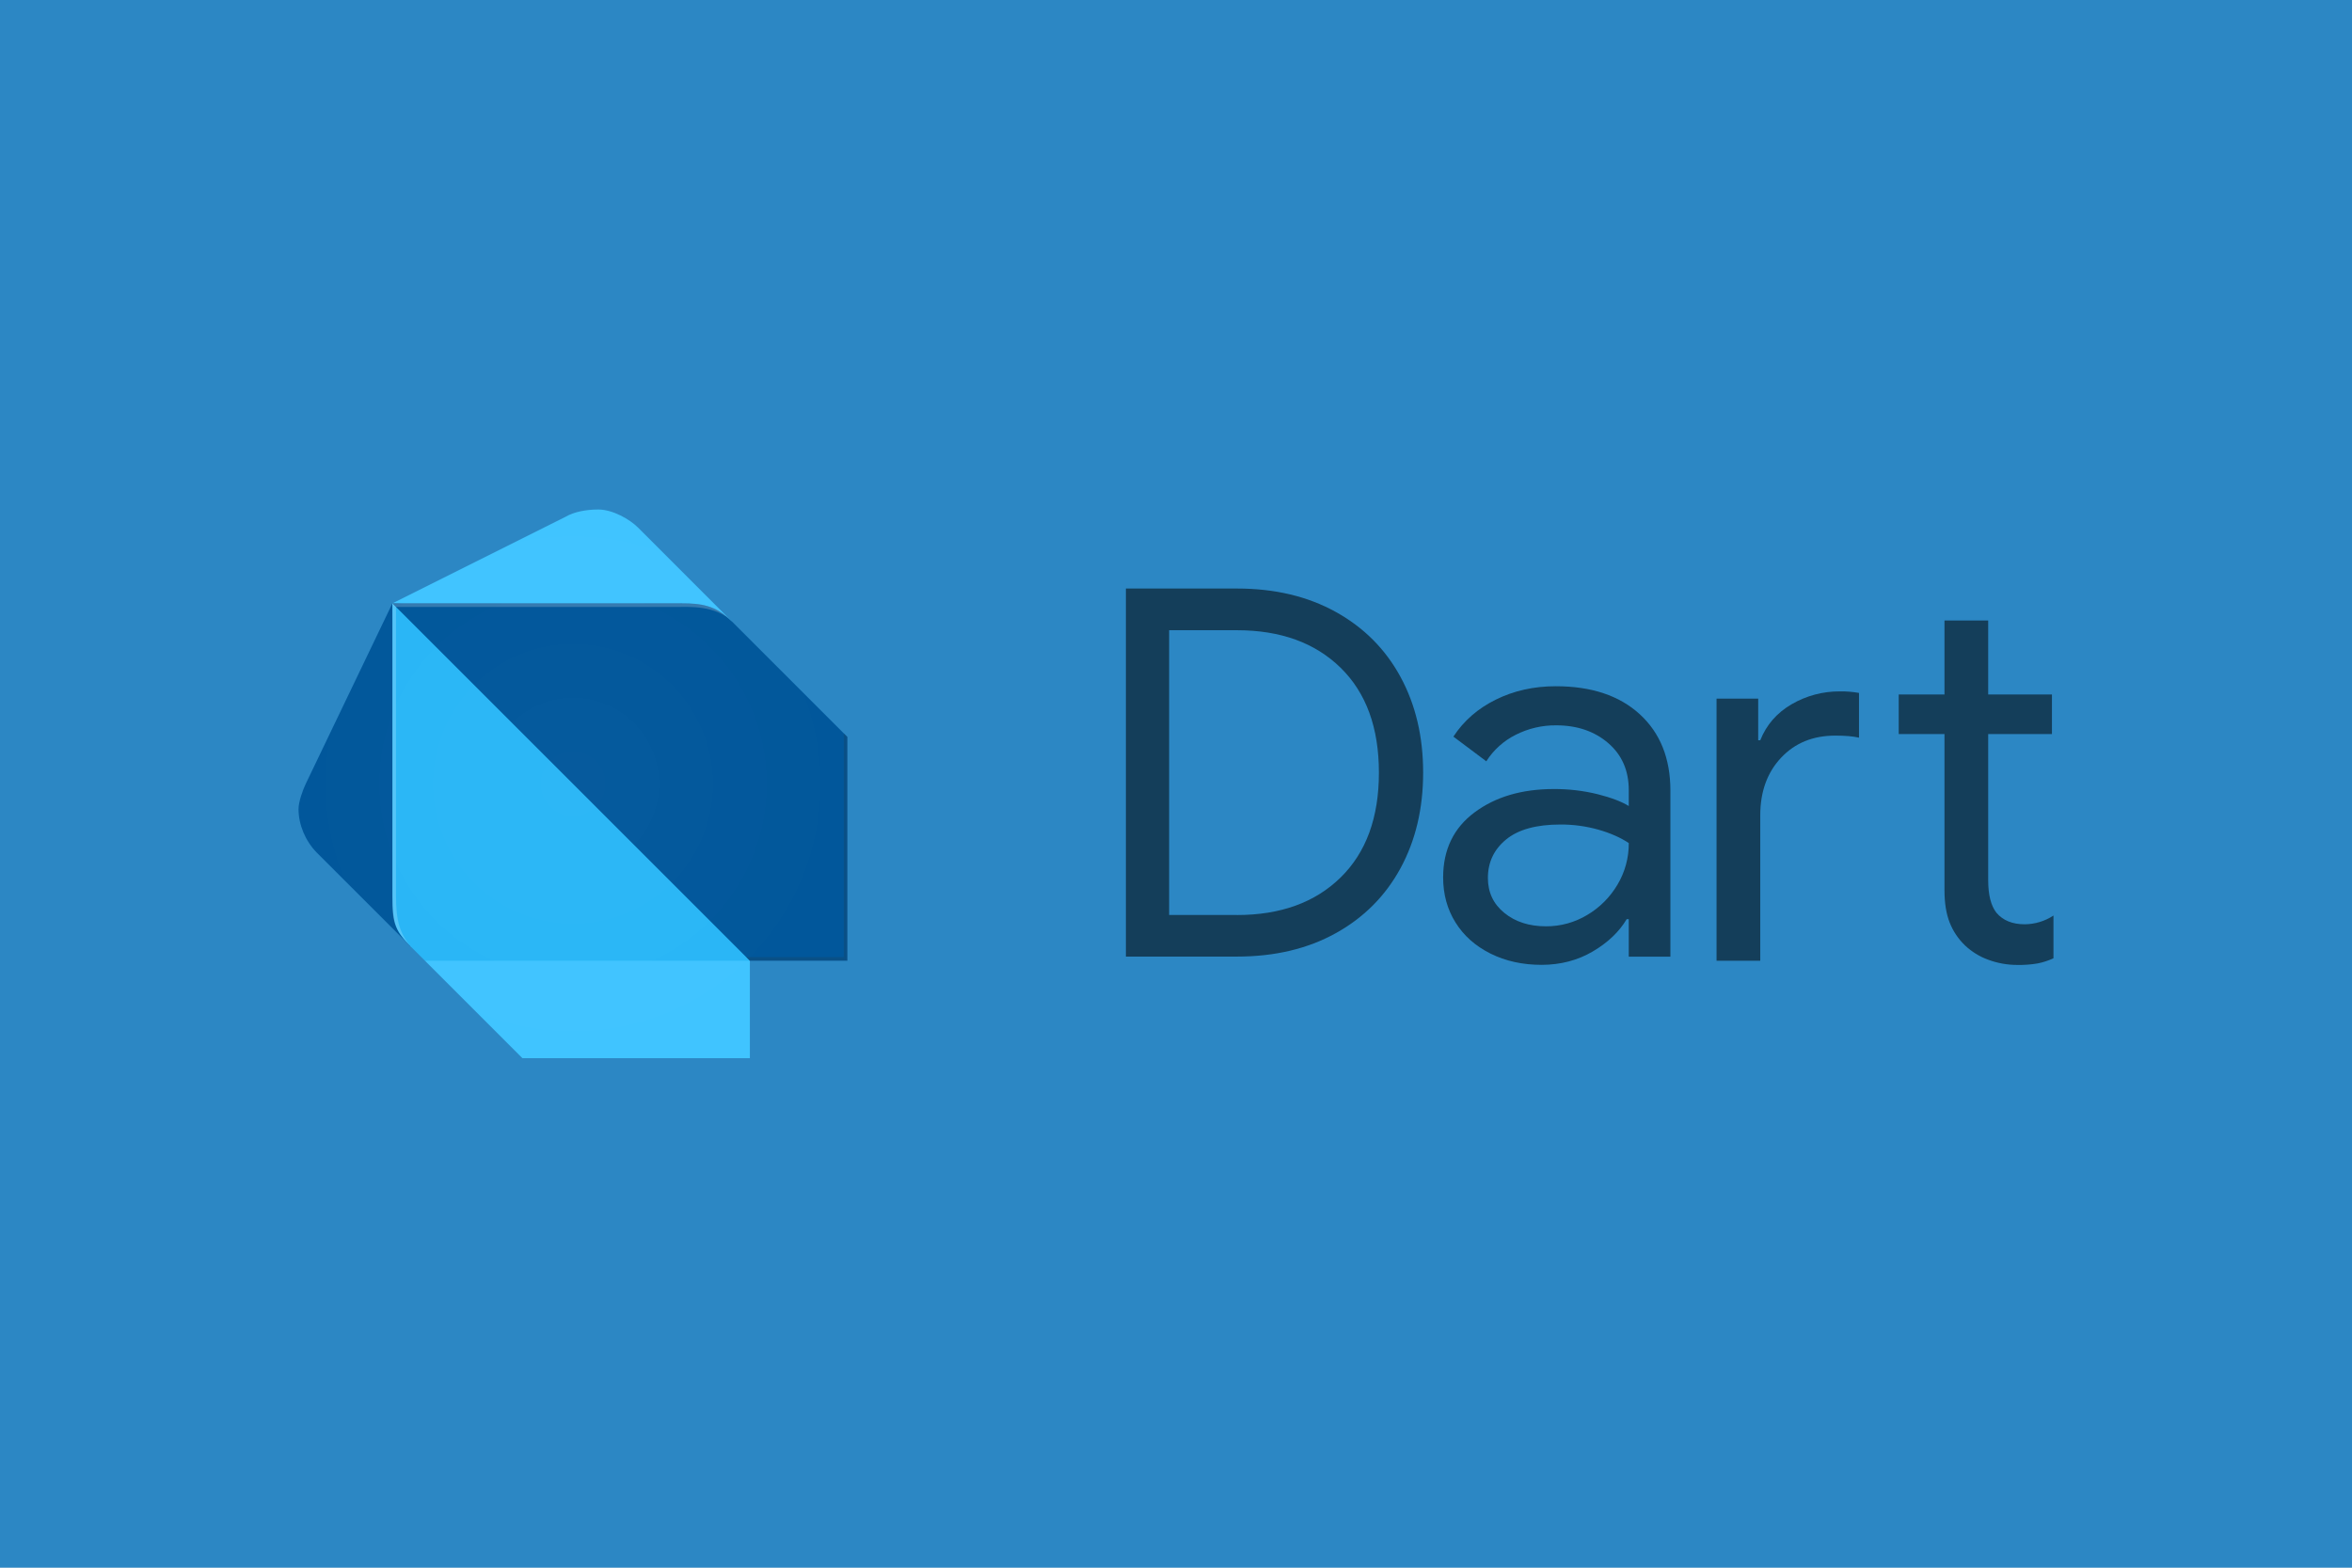
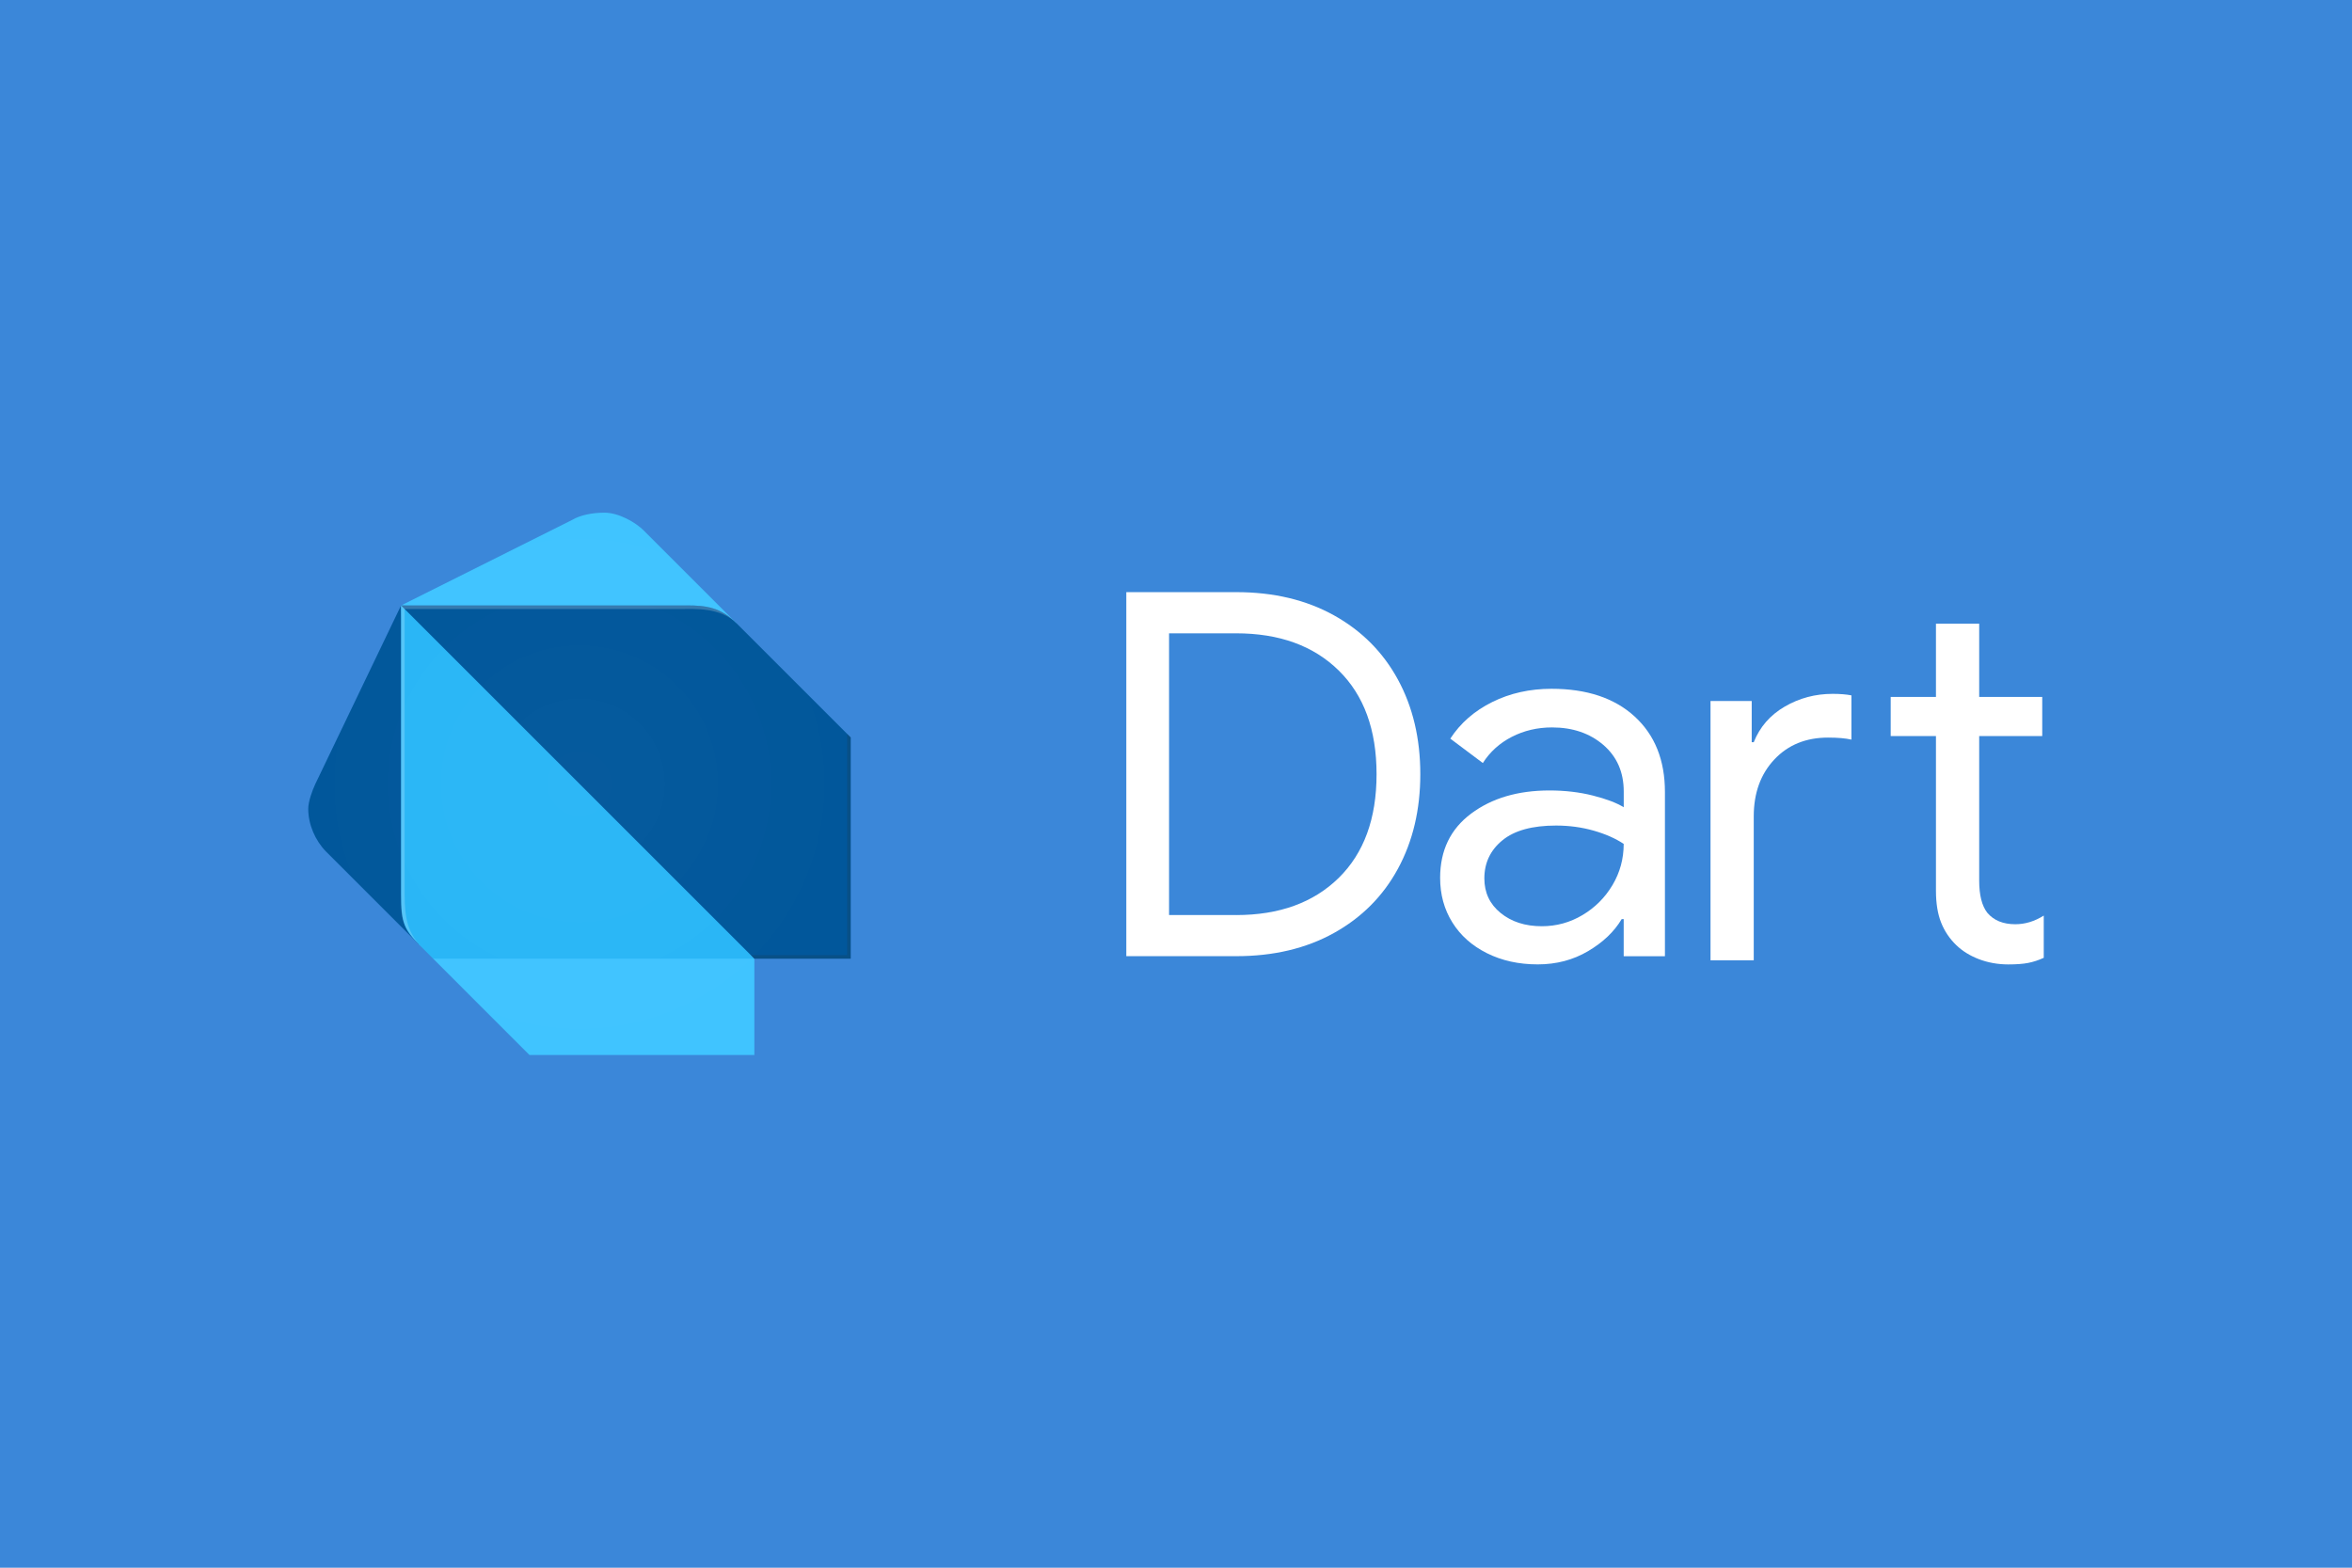
- <svg xmlns="http://www.w3.org/2000/svg" id="Layer_1" data-name="Layer 1" viewBox="0 0 2400 1600">
+ <svg xmlns="http://www.w3.org/2000/svg" width="100%" height="100%" viewBox="0 0 2400 1600" version="1.1" xml:space="preserve" style="fill-rule:evenodd;clip-rule:evenodd;stroke-linejoin:round;stroke-miterlimit:2;">
+   <rect x="0" y="0" width="2400" height="1600" style="fill:rgb(59,135,217);" />
+   <g transform="matrix(4.06941,0,0,4.06941,298.627,518.275)">
+     <path d="M209.04,21.15L236.59,21.15C245.94,21.15 254.1,23.08 261.08,26.95C268.05,30.82 273.41,36.2 277.15,43.08C280.89,49.97 282.76,57.87 282.76,66.8C282.76,75.73 280.89,83.63 277.15,90.52C273.41,97.41 268.05,102.78 261.08,106.65C254.11,110.52 245.95,112.45 236.59,112.45L209.04,112.45L209.04,21.15ZM236.59,102.14C247.39,102.14 255.95,99.04 262.29,92.83C268.62,86.62 271.79,77.95 271.79,66.81C271.79,55.67 268.62,47 262.29,40.79C255.96,34.58 247.39,31.48 236.59,31.48L219.76,31.48L219.76,102.13L236.59,102.13L236.59,102.14Z" style="fill:white;fill-rule:nonzero;" />
+   </g>
+   <g transform="matrix(4.06941,0,0,4.06941,298.627,518.275)">
+     <path d="M299.46,111.7C295.72,109.83 292.83,107.26 290.79,103.98C288.75,100.71 287.73,96.99 287.73,92.82C287.73,85.93 290.32,80.56 295.51,76.69C300.69,72.82 307.24,70.89 315.15,70.89C319.06,70.89 322.69,71.32 326.05,72.17C329.41,73.02 331.98,74 333.77,75.1L333.77,71.15C333.77,66.3 332.07,62.41 328.67,59.48C325.27,56.55 320.97,55.08 315.79,55.08C312.13,55.08 308.78,55.87 305.71,57.44C302.65,59.01 300.23,61.2 298.44,64.01L290.28,57.89C292.83,53.98 296.34,50.92 300.8,48.71C305.26,46.5 310.22,45.39 315.66,45.39C324.5,45.39 331.45,47.71 336.51,52.34C341.57,56.98 344.1,63.29 344.1,71.28L344.1,112.47L333.76,112.47L333.76,103.16L333.25,103.16C331.38,106.31 328.57,108.98 324.83,111.19C321.09,113.4 316.88,114.51 312.2,114.51C307.45,114.51 303.2,113.57 299.46,111.7ZM323.43,102.14C326.57,100.27 329.08,97.76 330.95,94.62C332.82,91.48 333.76,88.03 333.76,84.29C331.72,82.93 329.21,81.82 326.24,80.97C323.26,80.12 320.12,79.69 316.8,79.69C310.85,79.69 306.36,80.92 303.35,83.39C300.33,85.86 298.82,89.05 298.82,92.95C298.82,96.52 300.18,99.41 302.9,101.62C305.62,103.83 309.06,104.94 313.23,104.94C316.89,104.94 320.29,104.01 323.43,102.14Z" style="fill:white;fill-rule:nonzero;" />
+   </g>
+   <g transform="matrix(4.06941,0,0,4.06941,298.627,518.275)">
+     <path d="M355.53,48.45L365.86,48.45L365.86,58.78L366.37,58.78C367.9,54.95 370.49,51.98 374.15,49.85C377.8,47.73 381.8,46.66 386.14,46.66C388.01,46.66 389.58,46.79 390.86,47.04L390.86,58.14C389.41,57.8 387.46,57.63 384.99,57.63C379.46,57.63 374.98,59.46 371.54,63.11C368.1,66.77 366.37,71.53 366.37,77.39L366.37,113.48L355.53,113.48L355.53,48.45ZM422.85,113.21C420.6,112.35 418.71,111.18 417.17,109.7C415.47,108.06 414.19,106.15 413.34,103.99C412.49,101.83 412.06,99.19 412.06,96.07L412.06,57.25L400.71,57.25L400.71,47.43L412.06,47.43L412.06,29.07L422.9,29.07L422.9,47.43L438.71,47.43L438.71,57.25L422.9,57.25L422.9,93.49C422.9,97.14 423.58,99.83 424.94,101.57C426.55,103.48 428.89,104.44 431.95,104.44C434.41,104.44 436.8,103.72 439.09,102.27L439.09,112.86C437.81,113.45 436.52,113.88 435.2,114.14C433.88,114.4 432.2,114.52 430.16,114.52C427.55,114.51 425.11,114.07 422.85,113.21Z" style="fill:white;fill-rule:nonzero;" />
+   </g>
+   <g transform="matrix(4.06941,0,0,4.06941,298.627,518.275)">
+     <path d="M31.65,109.5L8.38,86.23C5.62,83.4 3.91,79.4 3.91,75.49C3.91,73.68 4.93,70.85 5.7,69.23L27.18,24.49L31.65,109.5Z" style="fill:rgb(1,87,155);fill-rule:nonzero;" />
+     <path d="M111.3,28.96L88.03,5.69C86,3.65 81.77,1.22 78.19,1.22C75.11,1.22 72.09,1.84 70.14,3.01L27.19,24.49L111.3,28.96Z" style="fill:rgb(64,196,255);fill-rule:nonzero;" />
+     <path d="M59.39,137.24L115.77,137.24L115.77,113.08L73.71,99.65L35.23,113.08L59.39,137.24Z" style="fill:rgb(64,196,255);fill-rule:nonzero;" />
+     <path d="M27.18,96.97C27.18,104.15 28.08,105.91 31.65,109.5L35.23,113.08L115.77,113.08L76.4,68.34L27.18,24.49L27.18,96.97Z" style="fill:rgb(41,182,246);fill-rule:nonzero;" />
+     <path d="M98.77,24.48L27.18,24.48L115.77,113.07L139.93,113.07L139.93,57.59L111.29,28.95C107.27,24.92 103.7,24.48 98.77,24.48Z" style="fill:rgb(1,87,155);fill-rule:nonzero;" />
+     <path d="M32.55,110.39C28.97,106.8 28.08,103.26 28.08,96.97L28.08,25.38L27.19,24.49L27.19,96.97C27.18,103.26 27.18,105 32.55,110.39L35.23,113.07L32.55,110.39Z" style="fill:white;fill-opacity:0.2;fill-rule:nonzero;" />
+     <path d="M139.04,56.7L139.04,112.18L114.88,112.18L115.77,113.08L139.93,113.08L139.93,57.59L139.04,56.7Z" style="fill:rgb(38,50,56);fill-opacity:0.2;fill-rule:nonzero;" />
+     <path d="M111.3,28.96C106.86,24.52 103.23,24.49 97.88,24.49L27.19,24.49L28.08,25.38L97.88,25.38C100.55,25.38 107.29,24.93 111.3,28.96Z" style="fill:white;fill-opacity:0.2;fill-rule:nonzero;" />
+     <path d="M139.04,56.7L88.03,5.69C86,3.65 81.77,1.22 78.19,1.22C75.11,1.22 72.09,1.84 70.14,3.01L27.19,24.49L5.71,69.23C4.94,70.86 3.92,73.69 3.92,75.49C3.92,79.4 5.64,83.39 8.39,86.23L29.83,107.52C30.34,108.15 30.94,108.79 31.65,109.5L59.38,137.23L115.75,137.23L115.75,113.07L139.91,113.07L139.91,57.59L139.04,56.7Z" style="fill:url(#_Radial1);fill-rule:nonzero;" />
+   </g>
  <defs>
-     <style>.cls-1{fill:#2c87c4;}.cls-2{opacity:0.54;}.cls-3{fill:#01579b;}.cls-4{fill:#40c4ff;}.cls-5{fill:#29b6f6;}.cls-6{fill:#fff;}.cls-6,.cls-7,.cls-8{opacity:0.2;isolation:isolate;}.cls-7{fill:#263238;}.cls-8{fill:url(#radial-gradient);}</style>
-     <radialGradient id="radial-gradient" cx="584.72" cy="1870.47" r="280.04" gradientTransform="translate(0 -1070.47)" gradientUnits="userSpaceOnUse">
-       <stop offset="0" stop-color="#fff" stop-opacity="0.1" />
-       <stop offset="1" stop-color="#fff" stop-opacity="0" />
+     <radialGradient id="_Radial1" cx="0" cy="0" r="1" gradientUnits="userSpaceOnUse" gradientTransform="matrix(68,0,0,-68,71.915,69.2272)">
+       <stop offset="0" style="stop-color:white;stop-opacity:0.02" />
+       <stop offset="1" style="stop-color:white;stop-opacity:0" />
    </radialGradient>
  </defs>
-   <rect class="cls-1" width="2400" height="1600" />
-   <g class="cls-2">
-     <path d="M1148.88,600.66h113.35q57.7,0,100.76,23.86t66.12,66.37q23.07,42.52,23.08,97.59t-23.08,97.59Q1406,928.59,1363,952.44T1262.23,976.3H1148.88V600.66Zm113.35,333.22q66.64,0,105.74-38.3t39.08-107.06q0-68.74-39.08-107t-105.74-38.31H1193V933.84h69.25Z" />
-     <path d="M1520.86,973.21q-23.08-11.54-35.68-31.76t-12.59-45.92q0-42.51,32-66.36t80.81-23.86a182.79,182.79,0,0,1,44.85,5.26q20.73,5.25,31.76,12.06V806.38q0-29.94-21-48t-53-18.1a89.62,89.62,0,0,0-41.47,9.71,75.67,75.67,0,0,0-29.91,27l-33.57-25.18q15.73-24.14,43.28-37.77t61.14-13.66q54.56,0,85.78,28.6t31.23,77.92V976.38H1662v-38.3h-2.1q-11.54,19.44-34.64,33t-52,13.66Q1544,984.77,1520.86,973.21Zm98.66-39.33a87.75,87.75,0,0,0,30.94-30.94,81.65,81.65,0,0,0,11.56-42.5q-12.6-8.4-30.94-13.66a140.7,140.7,0,0,0-38.84-5.27q-36.72,0-55.34,15.23t-18.64,39.33q0,22,16.79,35.67t42.5,13.66A80.7,80.7,0,0,0,1619.52,933.88Z" />
-     <path d="M1751.59,713h42.5v42.5h2.1q9.43-23.62,32-36.74a96.53,96.53,0,0,1,49.33-13.12,103.07,103.07,0,0,1,19.42,1.56v45.67c-6-1.4-14-2.1-24.16-2.1q-34.12,0-55.33,22.55t-21.27,58.75V980.54h-44.6V713Zm277,266.45A68.66,68.66,0,0,1,2005.19,965a65.73,65.73,0,0,1-15.75-23.49q-5.25-13.34-5.27-32.58V749.19h-46.7v-40.4h46.7V633.25h44.6v75.54h65.05v40.4h-65.05v149.1q0,22.53,8.39,33.25,9.94,11.78,28.84,11.8a54.28,54.28,0,0,0,29.38-8.92V978a71.2,71.2,0,0,1-16,5.26,110.88,110.88,0,0,1-20.74,1.57A85.26,85.26,0,0,1,2028.56,979.43Z" />
-   </g>
-   <path class="cls-3" d="M418.83,965.77,323.05,870c-11.35-11.68-18.43-28.14-18.43-44.22,0-7.45,4.2-19.09,7.36-25.8l88.42-184.2Z" />
-   <path class="cls-4" d="M746.75,634.19,651,538.41C642.61,530,625.17,520,610.44,520c-12.67,0-25.1,2.55-33.16,7.36L400.44,615.76Z" />
-   <polygon class="cls-4" points="533.05 1079.98 765.18 1079.98 765.18 980.5 592.01 925.24 433.6 980.5 533.05 1079.98" />
-   <path class="cls-5" d="M400.44,914.21c0,29.54,3.71,36.83,18.43,51.6l14.73,14.73H765.18L603.07,796.34,400.44,615.8Z" />
-   <path class="cls-3" d="M695.15,615.76H400.4L765.14,980.5h99.48V752.07L746.75,634.19C730.21,617.57,715.48,615.76,695.15,615.76Z" />
-   <path class="cls-6" d="M422.54,969.47c-14.73-14.81-18.44-29.38-18.44-55.26V619.46l-3.7-3.7V914.17c0,25.92,0,33.08,22.14,55.3l11.06,11.07h0Z" />
-   <polygon class="cls-7" points="860.96 748.41 860.96 976.83 761.48 976.83 765.18 980.5 864.66 980.5 864.66 752.11 860.96 748.41" />
-   <path class="cls-6" d="M746.75,634.19c-18.27-18.26-33.25-18.43-55.26-18.43h-291l3.71,3.7H691.53c11,0,38.72-1.85,55.22,14.73Z" />
-   <path class="cls-8" d="M861,748.41,746.75,634.19,651,538.41C642.61,530,625.17,520,610.44,520c-12.67,0-25.1,2.55-33.16,7.36L400.44,615.76,312,800c-3.17,6.71-7.37,18.35-7.37,25.8,0,16.08,7.08,32.54,18.43,44.22l88.3,87.64a98.5,98.5,0,0,0,7.53,8.15l3.7,3.7,11.07,11.07,95.78,95.78,3.7,3.7H765.3V980.54h99.49V752.11Z" />
</svg>
